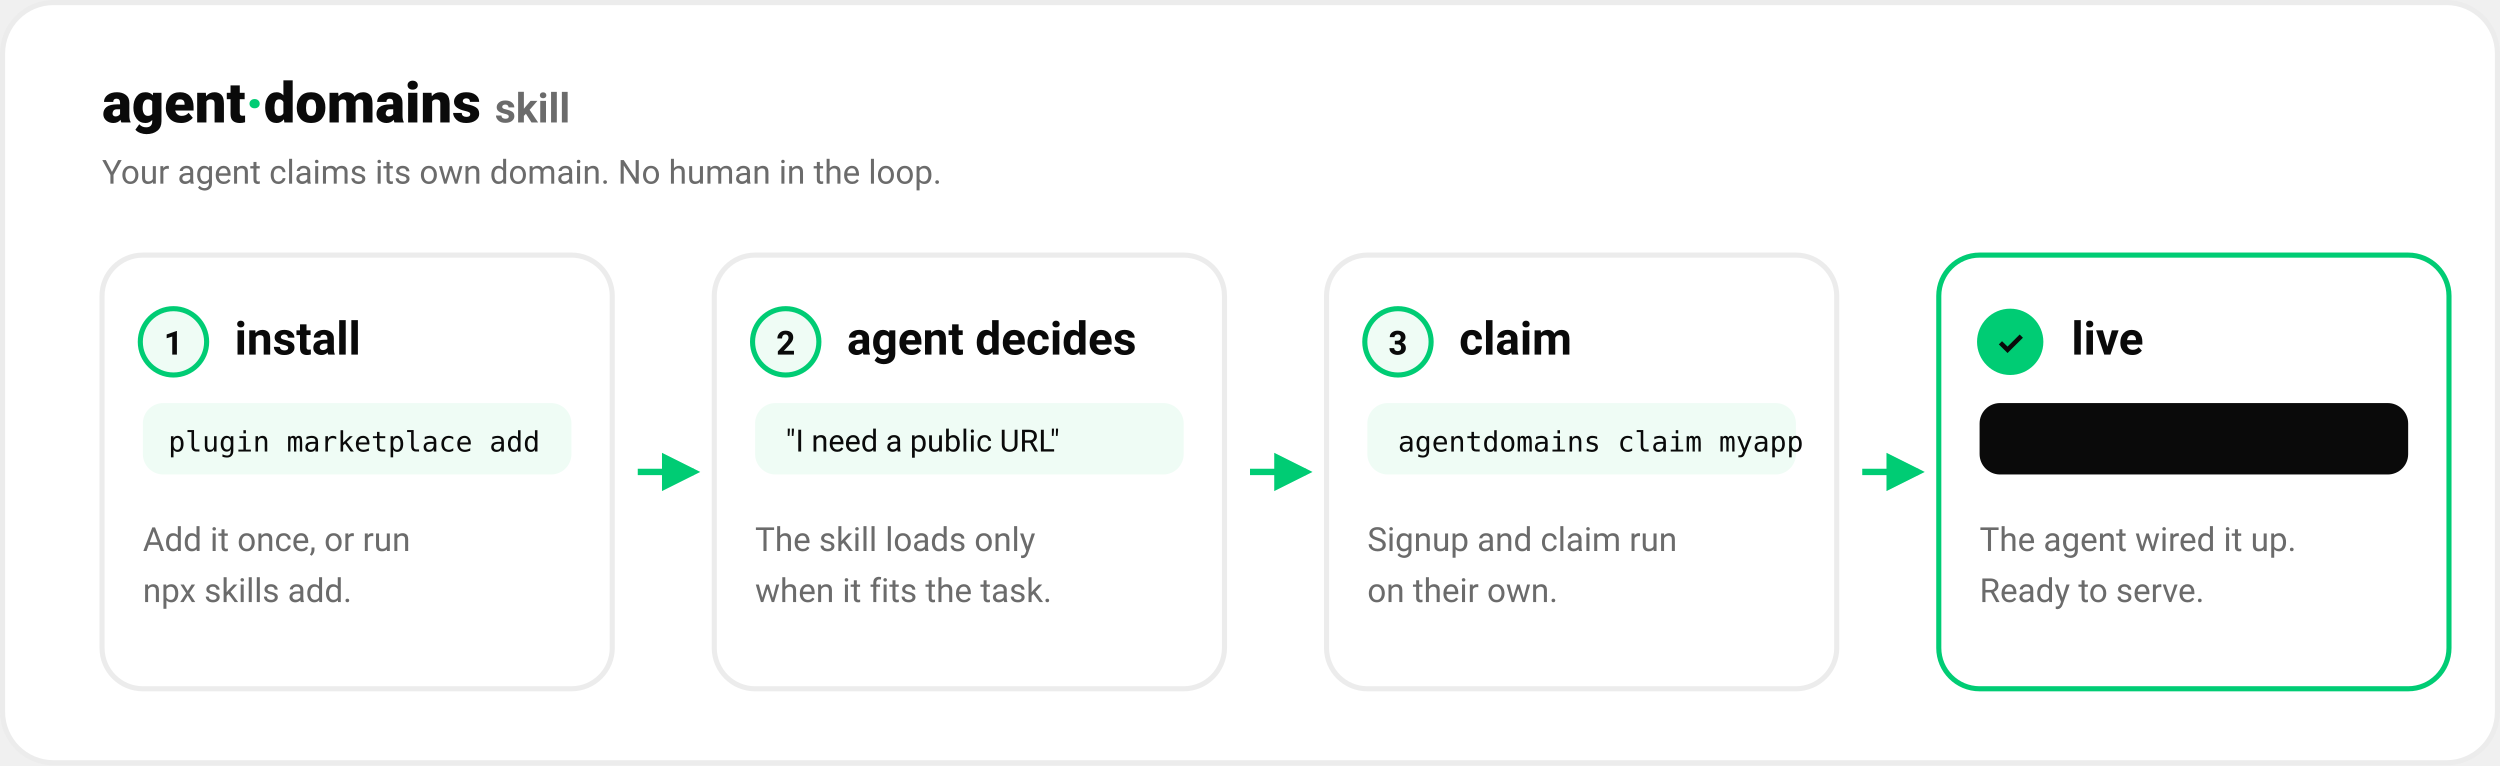
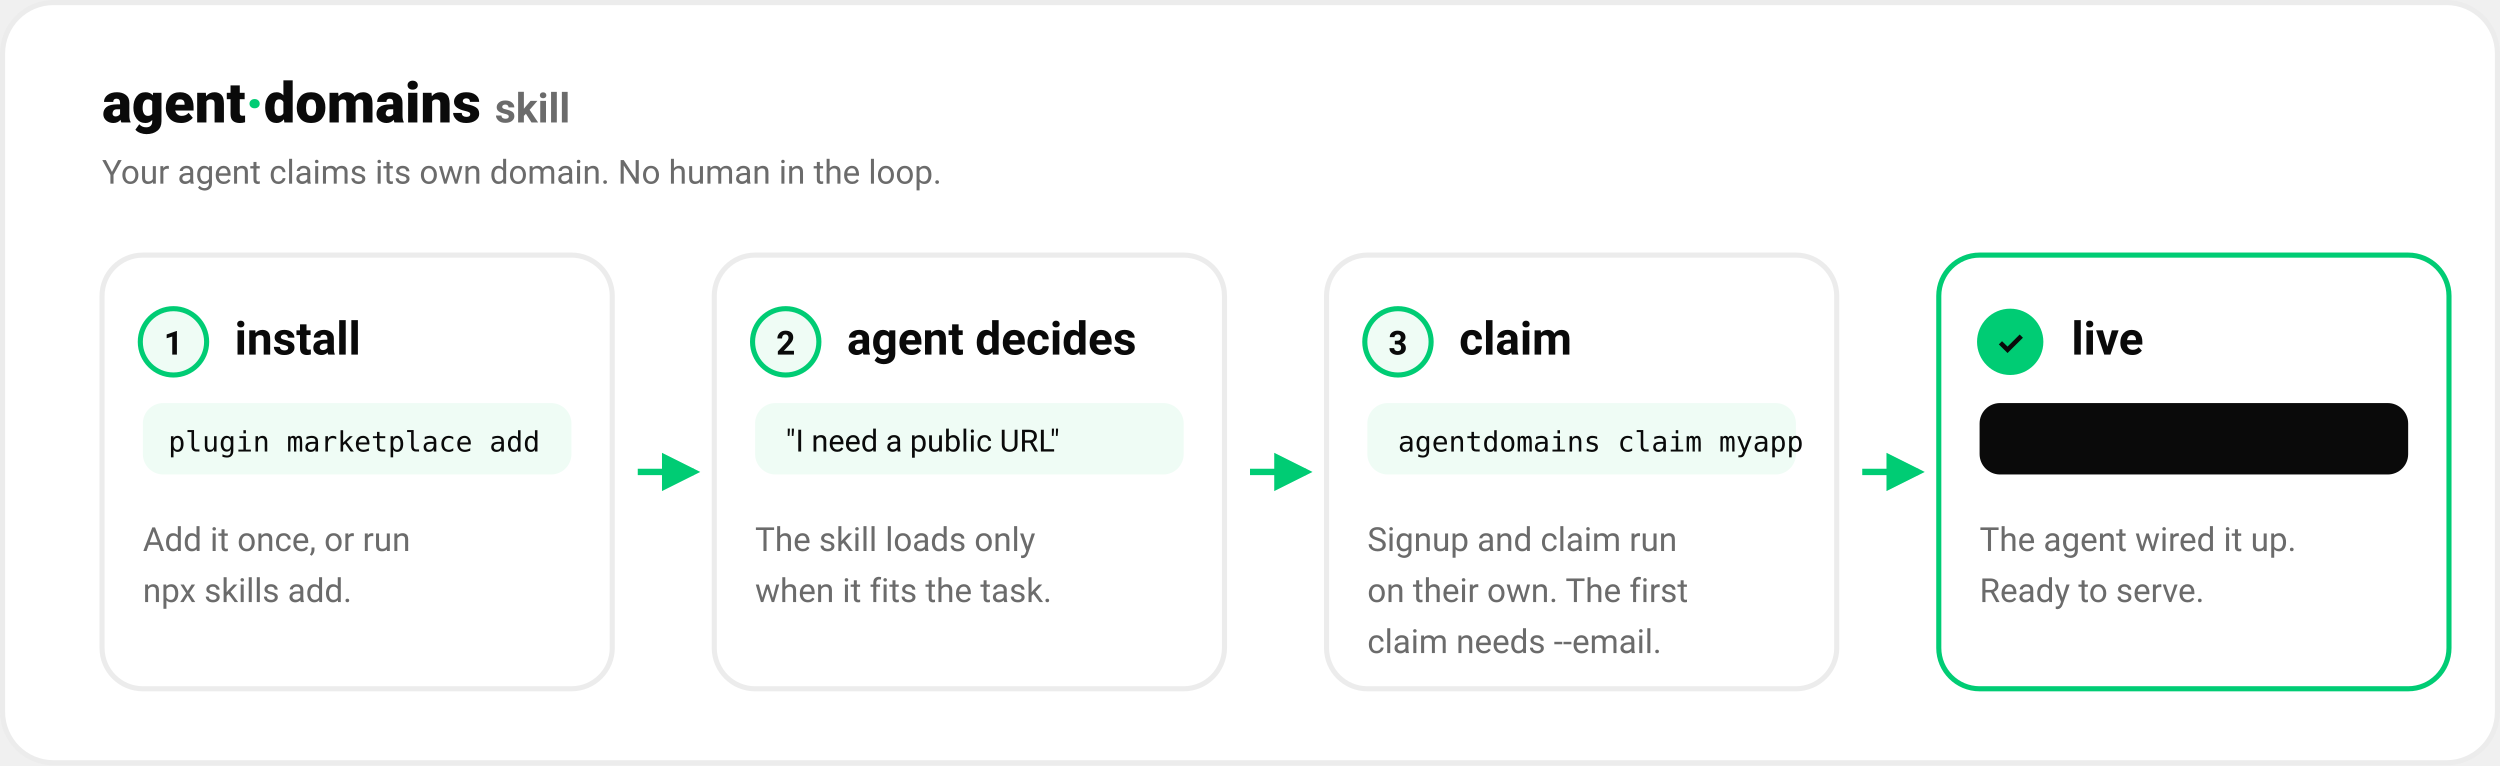
<svg xmlns="http://www.w3.org/2000/svg" width="980" height="300" viewBox="0 0 980 300" font-family="system-ui, -apple-system, 'Segoe UI', Roboto, sans-serif">
  <defs>
    <style>
      .title{font-weight:700;font-size:18px;fill:#0A0A0A;}
      .desc{font-size:13px;fill:#6b6b6b;}
      .code{font-family:ui-monospace,'SFMono-Regular',Menlo,Consolas,monospace;font-size:11px;fill:#0A0A0A;}
      .num{font-weight:700;font-size:13px;fill:#0A0A0A;}
    </style>
    <marker id="arrow" markerWidth="9" markerHeight="9" refX="5" refY="3" orient="auto" markerUnits="strokeWidth">
      <path d="M0,0 L6,3 L0,6 Z" fill="#00CC74" />
    </marker>
  </defs>
  <rect x="1" y="1" width="978" height="298" rx="20" fill="#FFFFFF" stroke="#ECECEC" stroke-width="2" />
  <text x="40" y="48" font-weight="800" font-size="22" fill="#0A0A0A">agent<tspan fill="#00CC74">·</tspan>domains <tspan fill="#6b6b6b" font-weight="700" font-size="16">skill</tspan>
  </text>
  <text x="40" y="72" class="desc" font-size="14">Your agent claims its own domain. No human in the loop.</text>
  <line x1="250" y1="185" x2="272" y2="185" stroke="#00CC74" stroke-width="2.5" marker-end="url(#arrow)" />
  <line x1="490" y1="185" x2="512" y2="185" stroke="#00CC74" stroke-width="2.5" marker-end="url(#arrow)" />
  <line x1="730" y1="185" x2="752" y2="185" stroke="#00CC74" stroke-width="2.5" marker-end="url(#arrow)" />
  <rect x="40" y="100" width="200" height="170" rx="16" fill="#FFFFFF" stroke="#ECECEC" stroke-width="2" />
  <circle cx="68" cy="134" r="13" fill="#EFFCF5" stroke="#00CC74" stroke-width="2" />
  <text x="68" y="139" text-anchor="middle" class="num">1</text>
  <text x="92" y="139" class="title">install</text>
  <rect x="56" y="158" width="168" height="28" rx="8" fill="#EFFCF5" />
  <text x="66" y="177" class="code">plugin marketplace add</text>
  <text x="56" y="216" class="desc">Add it once, or run</text>
  <text x="56" y="236" class="desc">npx skills add.</text>
  <rect x="280" y="100" width="200" height="170" rx="16" fill="#FFFFFF" stroke="#ECECEC" stroke-width="2" />
  <circle cx="308" cy="134" r="13" fill="#EFFCF5" stroke="#00CC74" stroke-width="2" />
  <text x="308" y="139" text-anchor="middle" class="num">2</text>
  <text x="332" y="139" class="title">agent decides</text>
  <rect x="296" y="158" width="168" height="28" rx="8" fill="#EFFCF5" />
  <text x="308" y="177" font-size="12" fill="#0A0A0A">"I need a public URL"</text>
  <text x="296" y="216" class="desc">The skill loads only</text>
  <text x="296" y="236" class="desc">when it fits the task.</text>
  <rect x="520" y="100" width="200" height="170" rx="16" fill="#FFFFFF" stroke="#ECECEC" stroke-width="2" />
  <circle cx="548" cy="134" r="13" fill="#EFFCF5" stroke="#00CC74" stroke-width="2" />
  <text x="548" y="139" text-anchor="middle" class="num">3</text>
  <text x="572" y="139" class="title">claim</text>
  <rect x="536" y="158" width="168" height="28" rx="8" fill="#EFFCF5" />
  <text x="548" y="177" class="code">agentdomains claim myapp</text>
  <text x="536" y="216" class="desc">Signup and claim run</text>
-   <text x="536" y="236" class="desc">on their own.</text>
+   <text x="536" y="236" class="desc">on their own. The first</text>
+   <text x="536" y="256" class="desc">claim needs --email.</text>
  <rect x="760" y="100" width="200" height="170" rx="16" fill="#FFFFFF" stroke="#00CC74" stroke-width="2" />
  <circle cx="788" cy="134" r="13" fill="#00CC74" />
  <text x="788" y="139" text-anchor="middle" class="num" fill="#FFFFFF">✓</text>
  <text x="812" y="139" class="title">live</text>
  <rect x="776" y="158" width="168" height="28" rx="8" fill="#0A0A0A" />
  <text x="788" y="177" class="code" fill="#7fe3a1">myapp.makes.fyi</text>
  <text x="776" y="216" class="desc">The agent wired it up.</text>
  <text x="776" y="236" class="desc">Ready to serve.</text>
</svg>
